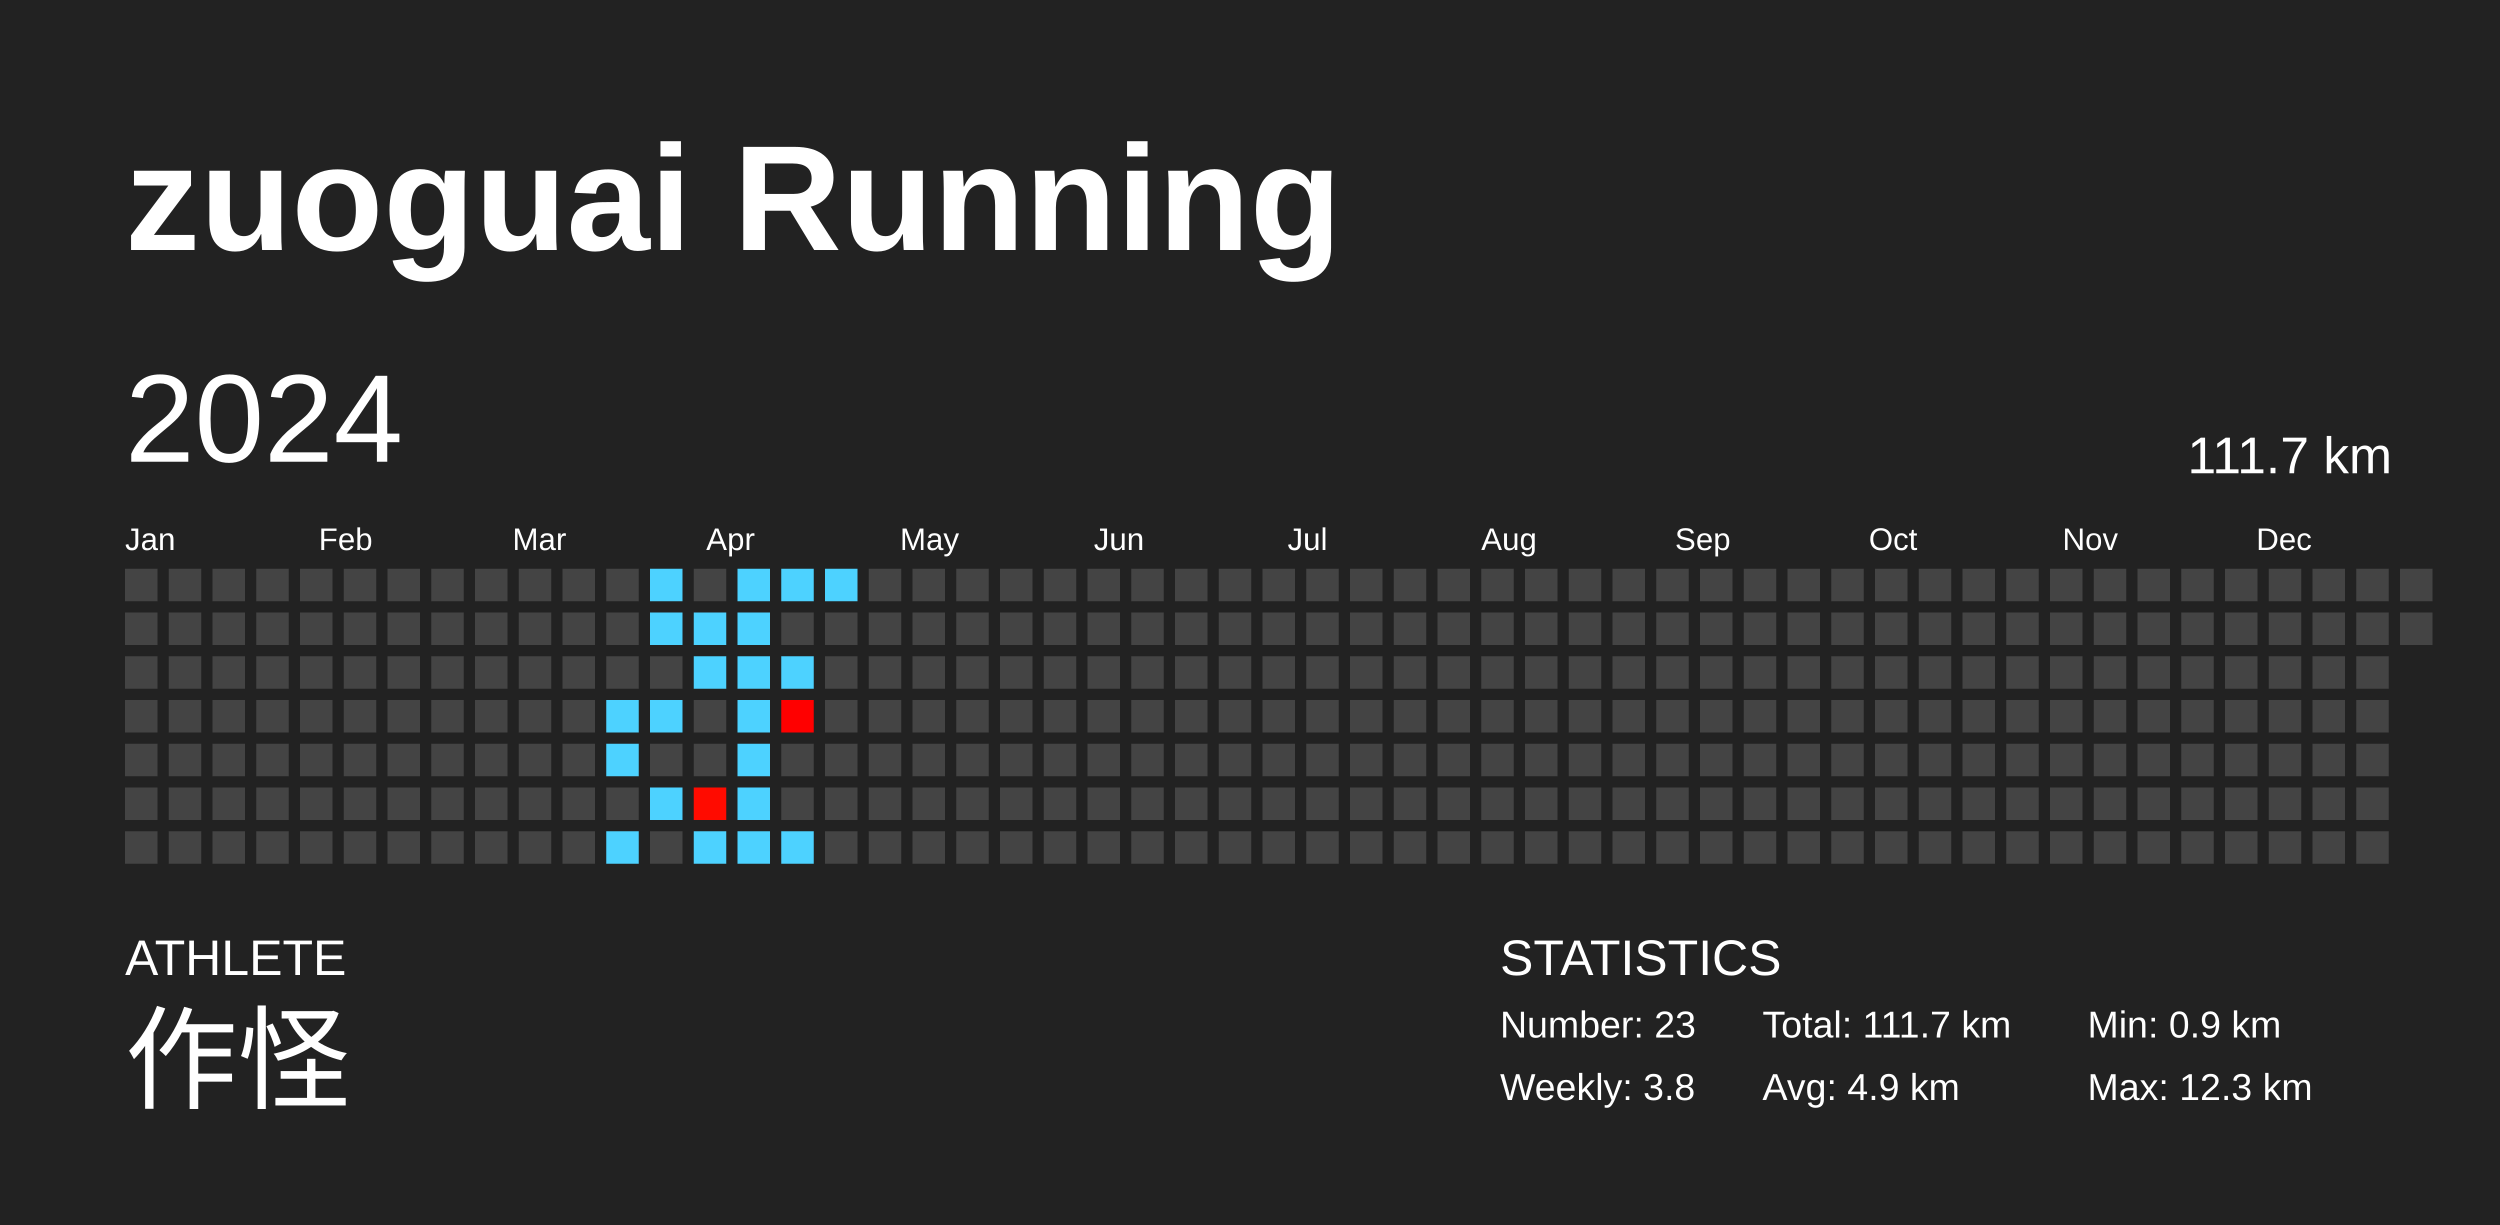
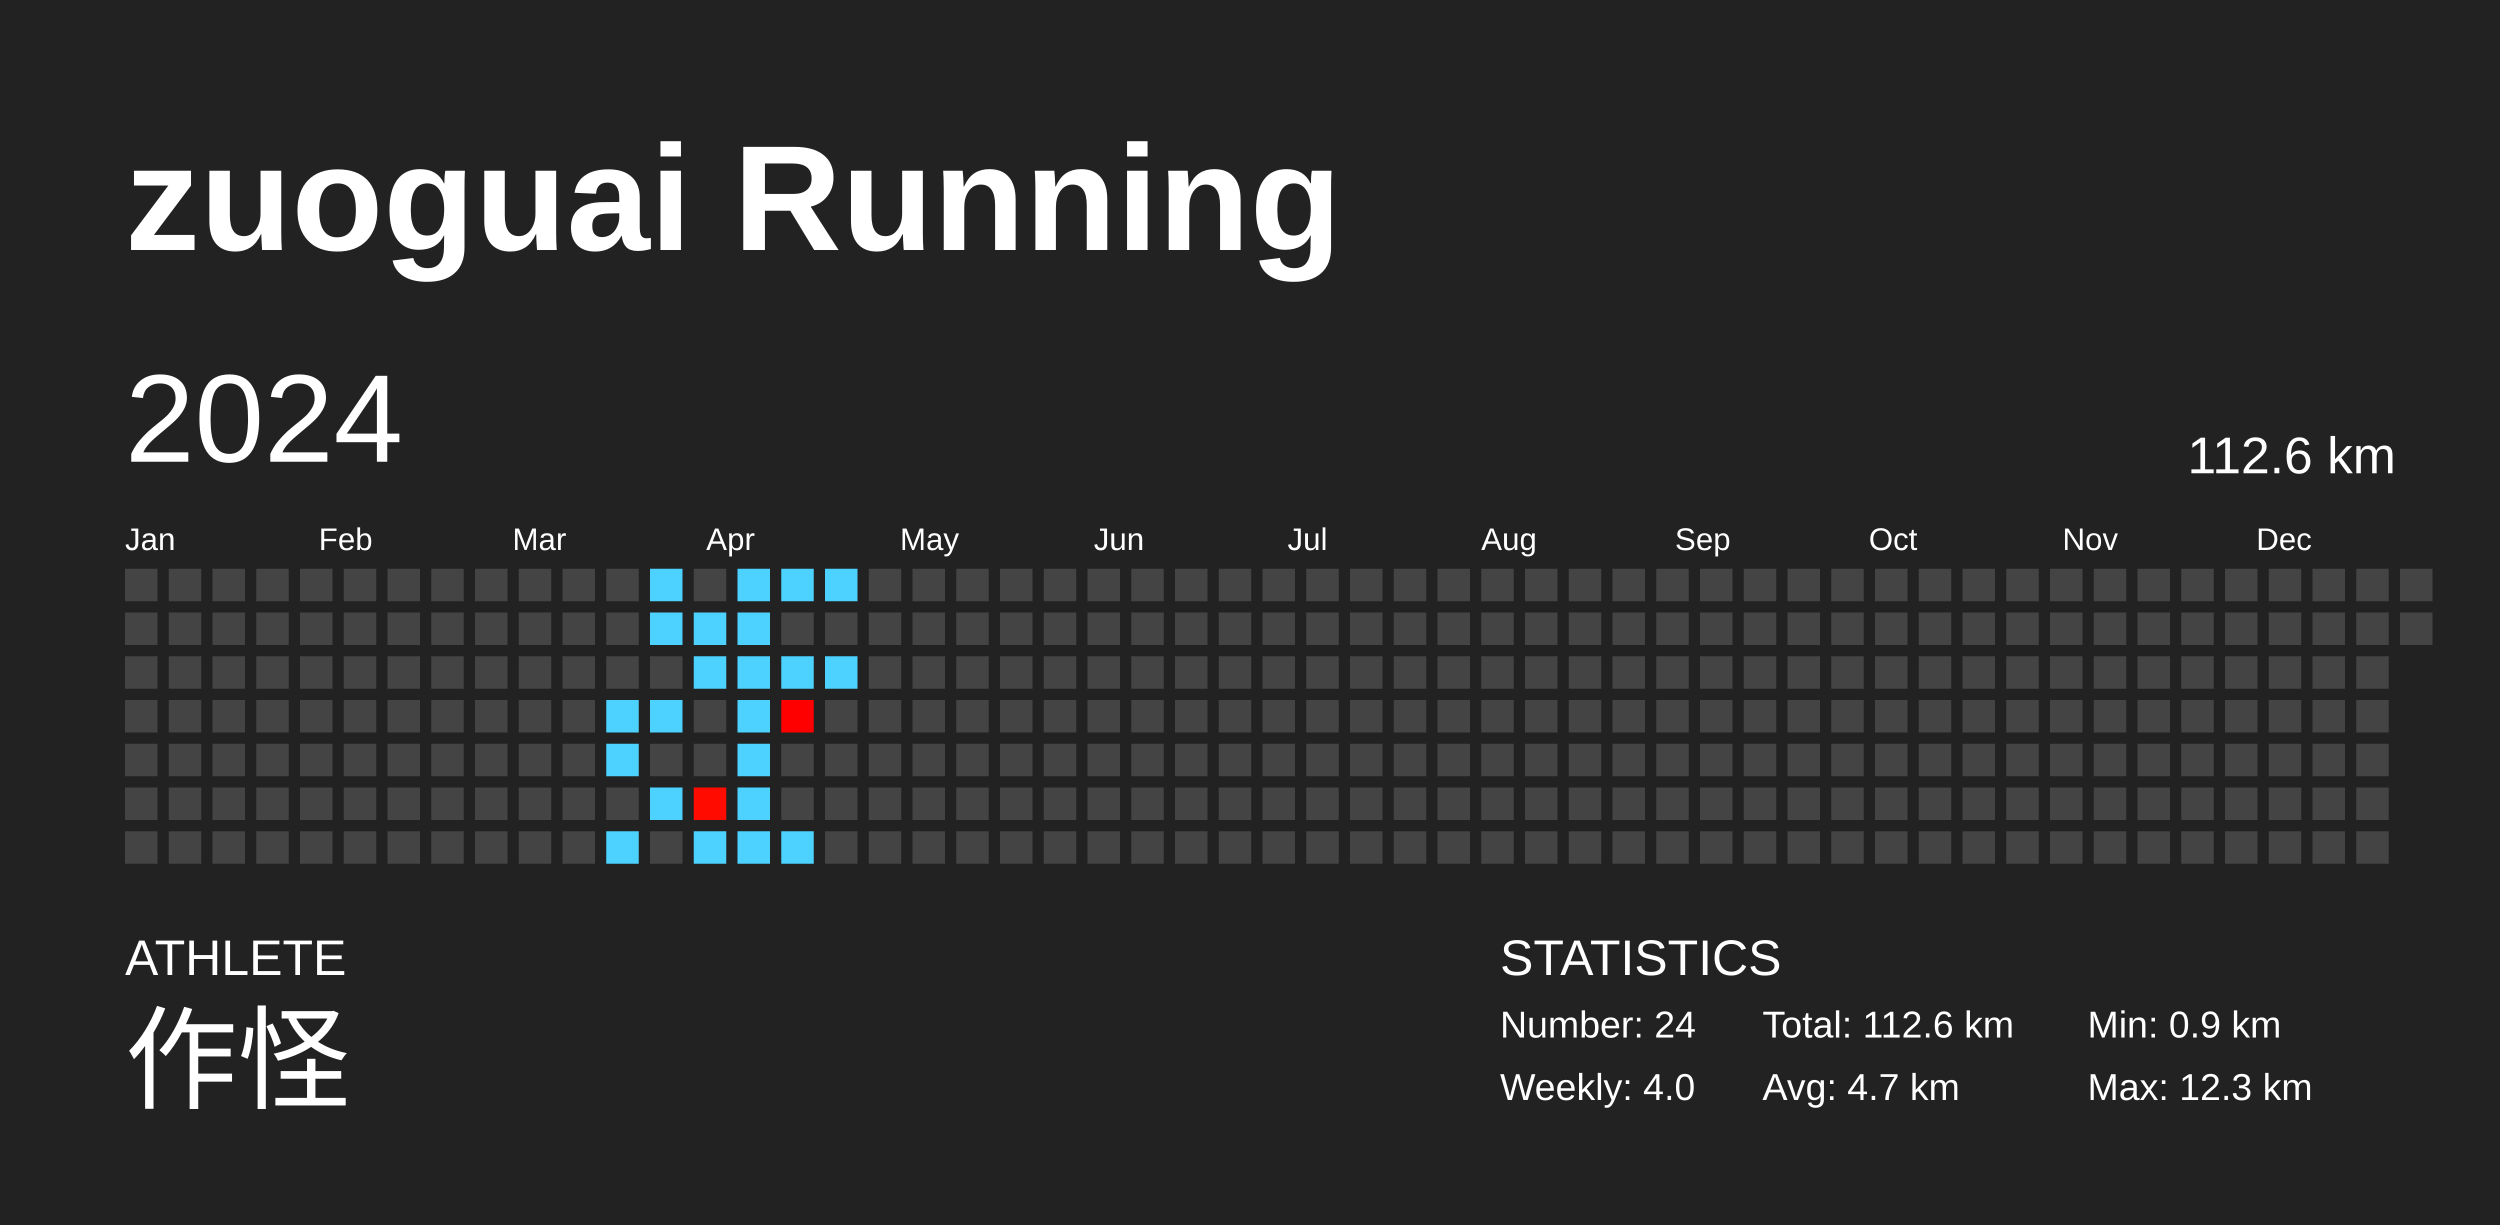
<svg xmlns="http://www.w3.org/2000/svg" baseProfile="full" height="98mm" version="1.1" viewBox="0,0,200,98" width="200mm">
  <defs />
  <rect fill="#222222" height="98" width="200" x="0" y="0" />
  <text fill="#FFFFFF" style="font-size:12px; font-family:Arial; font-weight:bold;" x="10" y="20">zuoguai Running</text>
  <text fill="#FFFFFF" style="font-size:4px; font-family:Arial" x="10" y="78">ATHLETE</text>
  <text fill="#FFFFFF" style="font-size:9px; font-family:Arial" x="10" y="88">作怪</text>
  <text fill="#FFFFFF" style="font-size:4px; font-family:Arial" x="120" y="78">STATISTICS</text>
-   <text fill="#FFFFFF" style="font-size:3px; font-family:Arial" x="120" y="83">Number: 23</text>
-   <text fill="#FFFFFF" style="font-size:3px; font-family:Arial" x="120" y="88">Weekly: 3.8</text>
-   <text fill="#FFFFFF" style="font-size:3px; font-family:Arial" x="141" y="83">Total: 111.7 km</text>
-   <text fill="#FFFFFF" style="font-size:3px; font-family:Arial" x="141" y="88">Avg: 4.9 km</text>
+   <text fill="#FFFFFF" style="font-size:3px; font-family:Arial" x="120" y="83">Number: 24</text>
+   <text fill="#FFFFFF" style="font-size:3px; font-family:Arial" x="120" y="88">Weekly: 4.0</text>
+   <text fill="#FFFFFF" style="font-size:3px; font-family:Arial" x="141" y="83">Total: 112.6 km</text>
+   <text fill="#FFFFFF" style="font-size:3px; font-family:Arial" x="141" y="88">Avg: 4.7 km</text>
  <text fill="#FFFFFF" style="font-size:3px; font-family:Arial" x="167" y="83">Min: 0.9 km</text>
  <text fill="#FFFFFF" style="font-size:3px; font-family:Arial" x="167" y="88">Max: 12.3 km</text>
  <text dominant-baseline="hanging" fill="#FFFFFF" style="font-size:10.0px; font-family:Arial;" x="10" y="30">2024</text>
-   <text dominant-baseline="hanging" fill="#FFFFFF" style="font-size:4.125px; font-family:Arial;" x="175" y="35">111.7 km</text>
+   <text dominant-baseline="hanging" fill="#FFFFFF" style="font-size:4.125px; font-family:Arial;" x="175" y="35">112.6 km</text>
  <text fill="#FFFFFF" style="font-size:2.5px; font-family:Arial" x="10.0" y="44">Jan</text>
  <text fill="#FFFFFF" style="font-size:2.5px; font-family:Arial" x="25.5" y="44">Feb</text>
  <text fill="#FFFFFF" style="font-size:2.5px; font-family:Arial" x="41.0" y="44">Mar</text>
  <text fill="#FFFFFF" style="font-size:2.5px; font-family:Arial" x="56.5" y="44">Apr</text>
  <text fill="#FFFFFF" style="font-size:2.5px; font-family:Arial" x="72.0" y="44">May</text>
  <text fill="#FFFFFF" style="font-size:2.5px; font-family:Arial" x="87.5" y="44">Jun</text>
  <text fill="#FFFFFF" style="font-size:2.5px; font-family:Arial" x="103.0" y="44">Jul</text>
  <text fill="#FFFFFF" style="font-size:2.5px; font-family:Arial" x="118.5" y="44">Aug</text>
  <text fill="#FFFFFF" style="font-size:2.5px; font-family:Arial" x="134.0" y="44">Sep</text>
  <text fill="#FFFFFF" style="font-size:2.5px; font-family:Arial" x="149.5" y="44">Oct</text>
  <text fill="#FFFFFF" style="font-size:2.5px; font-family:Arial" x="165.0" y="44">Nov</text>
  <text fill="#FFFFFF" style="font-size:2.5px; font-family:Arial" x="180.5" y="44">Dec</text>
  <rect fill="#444444" height="2.6" width="2.6" x="10.0" y="45.5" />
  <rect fill="#444444" height="2.6" width="2.6" x="10.0" y="49.0" />
  <rect fill="#444444" height="2.6" width="2.6" x="10.0" y="52.5" />
  <rect fill="#444444" height="2.6" width="2.6" x="10.0" y="56.0" />
  <rect fill="#444444" height="2.6" width="2.6" x="10.0" y="59.5" />
  <rect fill="#444444" height="2.6" width="2.6" x="10.0" y="63.0" />
  <rect fill="#444444" height="2.6" width="2.6" x="10.0" y="66.5" />
  <rect fill="#444444" height="2.6" width="2.6" x="13.5" y="45.5" />
  <rect fill="#444444" height="2.6" width="2.6" x="13.5" y="49.0" />
  <rect fill="#444444" height="2.6" width="2.6" x="13.5" y="52.5" />
  <rect fill="#444444" height="2.6" width="2.6" x="13.5" y="56.0" />
  <rect fill="#444444" height="2.6" width="2.6" x="13.5" y="59.5" />
  <rect fill="#444444" height="2.6" width="2.6" x="13.5" y="63.0" />
  <rect fill="#444444" height="2.6" width="2.6" x="13.5" y="66.5" />
  <rect fill="#444444" height="2.6" width="2.6" x="17.0" y="45.5" />
  <rect fill="#444444" height="2.6" width="2.6" x="17.0" y="49.0" />
  <rect fill="#444444" height="2.6" width="2.6" x="17.0" y="52.5" />
  <rect fill="#444444" height="2.6" width="2.6" x="17.0" y="56.0" />
  <rect fill="#444444" height="2.6" width="2.6" x="17.0" y="59.5" />
  <rect fill="#444444" height="2.6" width="2.6" x="17.0" y="63.0" />
  <rect fill="#444444" height="2.6" width="2.6" x="17.0" y="66.5" />
  <rect fill="#444444" height="2.6" width="2.6" x="20.5" y="45.5" />
  <rect fill="#444444" height="2.6" width="2.6" x="20.5" y="49.0" />
  <rect fill="#444444" height="2.6" width="2.6" x="20.5" y="52.5" />
  <rect fill="#444444" height="2.6" width="2.6" x="20.5" y="56.0" />
  <rect fill="#444444" height="2.6" width="2.6" x="20.5" y="59.5" />
  <rect fill="#444444" height="2.6" width="2.6" x="20.5" y="63.0" />
  <rect fill="#444444" height="2.6" width="2.6" x="20.5" y="66.5" />
  <rect fill="#444444" height="2.6" width="2.6" x="24.0" y="45.5" />
  <rect fill="#444444" height="2.6" width="2.6" x="24.0" y="49.0" />
  <rect fill="#444444" height="2.6" width="2.6" x="24.0" y="52.5" />
  <rect fill="#444444" height="2.6" width="2.6" x="24.0" y="56.0" />
  <rect fill="#444444" height="2.6" width="2.6" x="24.0" y="59.5" />
  <rect fill="#444444" height="2.6" width="2.6" x="24.0" y="63.0" />
  <rect fill="#444444" height="2.6" width="2.6" x="24.0" y="66.5" />
  <rect fill="#444444" height="2.6" width="2.6" x="27.5" y="45.5" />
  <rect fill="#444444" height="2.6" width="2.6" x="27.5" y="49.0" />
  <rect fill="#444444" height="2.6" width="2.6" x="27.5" y="52.5" />
  <rect fill="#444444" height="2.6" width="2.6" x="27.5" y="56.0" />
  <rect fill="#444444" height="2.6" width="2.6" x="27.5" y="59.5" />
  <rect fill="#444444" height="2.6" width="2.6" x="27.5" y="63.0" />
  <rect fill="#444444" height="2.6" width="2.6" x="27.5" y="66.5" />
  <rect fill="#444444" height="2.6" width="2.6" x="31.0" y="45.5" />
  <rect fill="#444444" height="2.6" width="2.6" x="31.0" y="49.0" />
  <rect fill="#444444" height="2.6" width="2.6" x="31.0" y="52.5" />
  <rect fill="#444444" height="2.6" width="2.6" x="31.0" y="56.0" />
  <rect fill="#444444" height="2.6" width="2.6" x="31.0" y="59.5" />
  <rect fill="#444444" height="2.6" width="2.6" x="31.0" y="63.0" />
  <rect fill="#444444" height="2.6" width="2.6" x="31.0" y="66.5" />
  <rect fill="#444444" height="2.6" width="2.6" x="34.5" y="45.5" />
  <rect fill="#444444" height="2.6" width="2.6" x="34.5" y="49.0" />
  <rect fill="#444444" height="2.6" width="2.6" x="34.5" y="52.5" />
  <rect fill="#444444" height="2.6" width="2.6" x="34.5" y="56.0" />
  <rect fill="#444444" height="2.6" width="2.6" x="34.5" y="59.5" />
  <rect fill="#444444" height="2.6" width="2.6" x="34.5" y="63.0" />
  <rect fill="#444444" height="2.6" width="2.6" x="34.5" y="66.5" />
  <rect fill="#444444" height="2.6" width="2.6" x="38.0" y="45.5" />
  <rect fill="#444444" height="2.6" width="2.6" x="38.0" y="49.0" />
  <rect fill="#444444" height="2.6" width="2.6" x="38.0" y="52.5" />
  <rect fill="#444444" height="2.6" width="2.6" x="38.0" y="56.0" />
  <rect fill="#444444" height="2.6" width="2.6" x="38.0" y="59.5" />
  <rect fill="#444444" height="2.6" width="2.6" x="38.0" y="63.0" />
  <rect fill="#444444" height="2.6" width="2.6" x="38.0" y="66.5" />
  <rect fill="#444444" height="2.6" width="2.6" x="41.5" y="45.5" />
  <rect fill="#444444" height="2.6" width="2.6" x="41.5" y="49.0" />
  <rect fill="#444444" height="2.6" width="2.6" x="41.5" y="52.5" />
  <rect fill="#444444" height="2.6" width="2.6" x="41.5" y="56.0" />
  <rect fill="#444444" height="2.6" width="2.6" x="41.5" y="59.5" />
  <rect fill="#444444" height="2.6" width="2.6" x="41.5" y="63.0" />
  <rect fill="#444444" height="2.6" width="2.6" x="41.5" y="66.5" />
  <rect fill="#444444" height="2.6" width="2.6" x="45.0" y="45.5" />
  <rect fill="#444444" height="2.6" width="2.6" x="45.0" y="49.0" />
  <rect fill="#444444" height="2.6" width="2.6" x="45.0" y="52.5" />
  <rect fill="#444444" height="2.6" width="2.6" x="45.0" y="56.0" />
  <rect fill="#444444" height="2.6" width="2.6" x="45.0" y="59.5" />
  <rect fill="#444444" height="2.6" width="2.6" x="45.0" y="63.0" />
  <rect fill="#444444" height="2.6" width="2.6" x="45.0" y="66.5" />
  <rect fill="#444444" height="2.6" width="2.6" x="48.5" y="45.5" />
  <rect fill="#444444" height="2.6" width="2.6" x="48.5" y="49.0" />
  <rect fill="#444444" height="2.6" width="2.6" x="48.5" y="52.5" />
  <rect fill="#4dd2ff" height="2.6" width="2.6" x="48.5" y="56.0" />
  <rect fill="#4dd2ff" height="2.6" width="2.6" x="48.5" y="59.5" />
  <rect fill="#444444" height="2.6" width="2.6" x="48.5" y="63.0" />
  <rect fill="#4dd2ff" height="2.6" width="2.6" x="48.5" y="66.5" />
  <rect fill="#4dd2ff" height="2.6" width="2.6" x="52.0" y="45.5" />
  <rect fill="#4dd2ff" height="2.6" width="2.6" x="52.0" y="49.0" />
  <rect fill="#444444" height="2.6" width="2.6" x="52.0" y="52.5" />
  <rect fill="#4dd2ff" height="2.6" width="2.6" x="52.0" y="56.0" />
  <rect fill="#444444" height="2.6" width="2.6" x="52.0" y="59.5" />
  <rect fill="#4dd2ff" height="2.6" width="2.6" x="52.0" y="63.0" />
  <rect fill="#444444" height="2.6" width="2.6" x="52.0" y="66.5" />
  <rect fill="#444444" height="2.6" width="2.6" x="55.5" y="45.5" />
  <rect fill="#4dd2ff" height="2.6" width="2.6" x="55.5" y="49.0" />
  <rect fill="#4dd2ff" height="2.6" width="2.6" x="55.5" y="52.5" />
  <rect fill="#444444" height="2.6" width="2.6" x="55.5" y="56.0" />
  <rect fill="#444444" height="2.6" width="2.6" x="55.5" y="59.5" />
  <rect fill="#ff0b00" height="2.6" width="2.6" x="55.5" y="63.0" />
  <rect fill="#4dd2ff" height="2.6" width="2.6" x="55.5" y="66.5" />
  <rect fill="#4dd2ff" height="2.6" width="2.6" x="59.0" y="45.5" />
  <rect fill="#4dd2ff" height="2.6" width="2.6" x="59.0" y="49.0" />
  <rect fill="#4dd2ff" height="2.6" width="2.6" x="59.0" y="52.5" />
  <rect fill="#4dd2ff" height="2.6" width="2.6" x="59.0" y="56.0" />
  <rect fill="#4dd2ff" height="2.6" width="2.6" x="59.0" y="59.5" />
  <rect fill="#4dd2ff" height="2.6" width="2.6" x="59.0" y="63.0" />
  <rect fill="#4dd2ff" height="2.6" width="2.6" x="59.0" y="66.5" />
  <rect fill="#4dd2ff" height="2.6" width="2.6" x="62.5" y="45.5" />
  <rect fill="#444444" height="2.6" width="2.6" x="62.5" y="49.0" />
  <rect fill="#4dd2ff" height="2.6" width="2.6" x="62.5" y="52.5" />
  <rect fill="#ff0000" height="2.6" width="2.6" x="62.5" y="56.0" />
  <rect fill="#444444" height="2.6" width="2.6" x="62.5" y="59.5" />
  <rect fill="#444444" height="2.6" width="2.6" x="62.5" y="63.0" />
  <rect fill="#4dd2ff" height="2.6" width="2.6" x="62.5" y="66.5" />
  <rect fill="#4dd2ff" height="2.6" width="2.6" x="66.0" y="45.5" />
  <rect fill="#444444" height="2.6" width="2.6" x="66.0" y="49.0" />
-   <rect fill="#444444" height="2.6" width="2.6" x="66.0" y="52.5" />
+   <rect fill="#4dd2ff" height="2.6" width="2.6" x="66.0" y="52.5" />
  <rect fill="#444444" height="2.6" width="2.6" x="66.0" y="56.0" />
  <rect fill="#444444" height="2.6" width="2.6" x="66.0" y="59.5" />
  <rect fill="#444444" height="2.6" width="2.6" x="66.0" y="63.0" />
  <rect fill="#444444" height="2.6" width="2.6" x="66.0" y="66.5" />
  <rect fill="#444444" height="2.6" width="2.6" x="69.5" y="45.5" />
  <rect fill="#444444" height="2.6" width="2.6" x="69.5" y="49.0" />
  <rect fill="#444444" height="2.6" width="2.6" x="69.5" y="52.5" />
  <rect fill="#444444" height="2.6" width="2.6" x="69.5" y="56.0" />
  <rect fill="#444444" height="2.6" width="2.6" x="69.5" y="59.5" />
  <rect fill="#444444" height="2.6" width="2.6" x="69.5" y="63.0" />
  <rect fill="#444444" height="2.6" width="2.6" x="69.5" y="66.5" />
  <rect fill="#444444" height="2.6" width="2.6" x="73.0" y="45.5" />
  <rect fill="#444444" height="2.6" width="2.6" x="73.0" y="49.0" />
  <rect fill="#444444" height="2.6" width="2.6" x="73.0" y="52.5" />
  <rect fill="#444444" height="2.6" width="2.6" x="73.0" y="56.0" />
  <rect fill="#444444" height="2.6" width="2.6" x="73.0" y="59.5" />
  <rect fill="#444444" height="2.6" width="2.6" x="73.0" y="63.0" />
  <rect fill="#444444" height="2.6" width="2.6" x="73.0" y="66.5" />
  <rect fill="#444444" height="2.6" width="2.6" x="76.5" y="45.5" />
  <rect fill="#444444" height="2.6" width="2.6" x="76.5" y="49.0" />
  <rect fill="#444444" height="2.6" width="2.6" x="76.5" y="52.5" />
  <rect fill="#444444" height="2.6" width="2.6" x="76.5" y="56.0" />
  <rect fill="#444444" height="2.6" width="2.6" x="76.5" y="59.5" />
  <rect fill="#444444" height="2.6" width="2.6" x="76.5" y="63.0" />
  <rect fill="#444444" height="2.6" width="2.6" x="76.5" y="66.5" />
  <rect fill="#444444" height="2.6" width="2.6" x="80.0" y="45.5" />
  <rect fill="#444444" height="2.6" width="2.6" x="80.0" y="49.0" />
  <rect fill="#444444" height="2.6" width="2.6" x="80.0" y="52.5" />
  <rect fill="#444444" height="2.6" width="2.6" x="80.0" y="56.0" />
  <rect fill="#444444" height="2.6" width="2.6" x="80.0" y="59.5" />
  <rect fill="#444444" height="2.6" width="2.6" x="80.0" y="63.0" />
  <rect fill="#444444" height="2.6" width="2.6" x="80.0" y="66.5" />
  <rect fill="#444444" height="2.6" width="2.6" x="83.5" y="45.5" />
  <rect fill="#444444" height="2.6" width="2.6" x="83.5" y="49.0" />
  <rect fill="#444444" height="2.6" width="2.6" x="83.5" y="52.5" />
  <rect fill="#444444" height="2.6" width="2.6" x="83.5" y="56.0" />
  <rect fill="#444444" height="2.6" width="2.6" x="83.5" y="59.5" />
  <rect fill="#444444" height="2.6" width="2.6" x="83.5" y="63.0" />
  <rect fill="#444444" height="2.6" width="2.6" x="83.5" y="66.5" />
  <rect fill="#444444" height="2.6" width="2.6" x="87.0" y="45.5" />
  <rect fill="#444444" height="2.6" width="2.6" x="87.0" y="49.0" />
  <rect fill="#444444" height="2.6" width="2.6" x="87.0" y="52.5" />
  <rect fill="#444444" height="2.6" width="2.6" x="87.0" y="56.0" />
  <rect fill="#444444" height="2.6" width="2.6" x="87.0" y="59.5" />
  <rect fill="#444444" height="2.6" width="2.6" x="87.0" y="63.0" />
  <rect fill="#444444" height="2.6" width="2.6" x="87.0" y="66.5" />
  <rect fill="#444444" height="2.6" width="2.6" x="90.5" y="45.5" />
  <rect fill="#444444" height="2.6" width="2.6" x="90.5" y="49.0" />
  <rect fill="#444444" height="2.6" width="2.6" x="90.5" y="52.5" />
  <rect fill="#444444" height="2.6" width="2.6" x="90.5" y="56.0" />
  <rect fill="#444444" height="2.6" width="2.6" x="90.5" y="59.5" />
  <rect fill="#444444" height="2.6" width="2.6" x="90.5" y="63.0" />
  <rect fill="#444444" height="2.6" width="2.6" x="90.5" y="66.5" />
  <rect fill="#444444" height="2.6" width="2.6" x="94.0" y="45.5" />
  <rect fill="#444444" height="2.6" width="2.6" x="94.0" y="49.0" />
  <rect fill="#444444" height="2.6" width="2.6" x="94.0" y="52.5" />
  <rect fill="#444444" height="2.6" width="2.6" x="94.0" y="56.0" />
  <rect fill="#444444" height="2.6" width="2.6" x="94.0" y="59.5" />
  <rect fill="#444444" height="2.6" width="2.6" x="94.0" y="63.0" />
  <rect fill="#444444" height="2.6" width="2.6" x="94.0" y="66.5" />
  <rect fill="#444444" height="2.6" width="2.6" x="97.5" y="45.5" />
  <rect fill="#444444" height="2.6" width="2.6" x="97.5" y="49.0" />
  <rect fill="#444444" height="2.6" width="2.6" x="97.5" y="52.5" />
  <rect fill="#444444" height="2.6" width="2.6" x="97.5" y="56.0" />
  <rect fill="#444444" height="2.6" width="2.6" x="97.5" y="59.5" />
  <rect fill="#444444" height="2.6" width="2.6" x="97.5" y="63.0" />
  <rect fill="#444444" height="2.6" width="2.6" x="97.5" y="66.5" />
  <rect fill="#444444" height="2.6" width="2.6" x="101.0" y="45.5" />
  <rect fill="#444444" height="2.6" width="2.6" x="101.0" y="49.0" />
  <rect fill="#444444" height="2.6" width="2.6" x="101.0" y="52.5" />
  <rect fill="#444444" height="2.6" width="2.6" x="101.0" y="56.0" />
  <rect fill="#444444" height="2.6" width="2.6" x="101.0" y="59.5" />
  <rect fill="#444444" height="2.6" width="2.6" x="101.0" y="63.0" />
  <rect fill="#444444" height="2.6" width="2.6" x="101.0" y="66.5" />
  <rect fill="#444444" height="2.6" width="2.6" x="104.5" y="45.5" />
  <rect fill="#444444" height="2.6" width="2.6" x="104.5" y="49.0" />
  <rect fill="#444444" height="2.6" width="2.6" x="104.5" y="52.5" />
  <rect fill="#444444" height="2.6" width="2.6" x="104.5" y="56.0" />
  <rect fill="#444444" height="2.6" width="2.6" x="104.5" y="59.5" />
  <rect fill="#444444" height="2.6" width="2.6" x="104.5" y="63.0" />
  <rect fill="#444444" height="2.6" width="2.6" x="104.5" y="66.5" />
  <rect fill="#444444" height="2.6" width="2.6" x="108.0" y="45.5" />
  <rect fill="#444444" height="2.6" width="2.6" x="108.0" y="49.0" />
  <rect fill="#444444" height="2.6" width="2.6" x="108.0" y="52.5" />
  <rect fill="#444444" height="2.6" width="2.6" x="108.0" y="56.0" />
  <rect fill="#444444" height="2.6" width="2.6" x="108.0" y="59.5" />
  <rect fill="#444444" height="2.6" width="2.6" x="108.0" y="63.0" />
  <rect fill="#444444" height="2.6" width="2.6" x="108.0" y="66.5" />
  <rect fill="#444444" height="2.6" width="2.6" x="111.5" y="45.5" />
  <rect fill="#444444" height="2.6" width="2.6" x="111.5" y="49.0" />
  <rect fill="#444444" height="2.6" width="2.6" x="111.5" y="52.5" />
  <rect fill="#444444" height="2.6" width="2.6" x="111.5" y="56.0" />
  <rect fill="#444444" height="2.6" width="2.6" x="111.5" y="59.5" />
  <rect fill="#444444" height="2.6" width="2.6" x="111.5" y="63.0" />
  <rect fill="#444444" height="2.6" width="2.6" x="111.5" y="66.5" />
  <rect fill="#444444" height="2.6" width="2.6" x="115.0" y="45.5" />
  <rect fill="#444444" height="2.6" width="2.6" x="115.0" y="49.0" />
  <rect fill="#444444" height="2.6" width="2.6" x="115.0" y="52.5" />
  <rect fill="#444444" height="2.6" width="2.6" x="115.0" y="56.0" />
  <rect fill="#444444" height="2.6" width="2.6" x="115.0" y="59.5" />
  <rect fill="#444444" height="2.6" width="2.6" x="115.0" y="63.0" />
  <rect fill="#444444" height="2.6" width="2.6" x="115.0" y="66.5" />
  <rect fill="#444444" height="2.6" width="2.6" x="118.5" y="45.5" />
  <rect fill="#444444" height="2.6" width="2.6" x="118.5" y="49.0" />
  <rect fill="#444444" height="2.6" width="2.6" x="118.5" y="52.5" />
  <rect fill="#444444" height="2.6" width="2.6" x="118.5" y="56.0" />
  <rect fill="#444444" height="2.6" width="2.6" x="118.5" y="59.5" />
  <rect fill="#444444" height="2.6" width="2.6" x="118.5" y="63.0" />
  <rect fill="#444444" height="2.6" width="2.6" x="118.5" y="66.5" />
  <rect fill="#444444" height="2.6" width="2.6" x="122.0" y="45.5" />
  <rect fill="#444444" height="2.6" width="2.6" x="122.0" y="49.0" />
  <rect fill="#444444" height="2.6" width="2.6" x="122.0" y="52.5" />
  <rect fill="#444444" height="2.6" width="2.6" x="122.0" y="56.0" />
  <rect fill="#444444" height="2.6" width="2.6" x="122.0" y="59.5" />
  <rect fill="#444444" height="2.6" width="2.6" x="122.0" y="63.0" />
  <rect fill="#444444" height="2.6" width="2.6" x="122.0" y="66.5" />
  <rect fill="#444444" height="2.6" width="2.6" x="125.5" y="45.5" />
  <rect fill="#444444" height="2.6" width="2.6" x="125.5" y="49.0" />
  <rect fill="#444444" height="2.6" width="2.6" x="125.5" y="52.5" />
  <rect fill="#444444" height="2.6" width="2.6" x="125.5" y="56.0" />
  <rect fill="#444444" height="2.6" width="2.6" x="125.5" y="59.5" />
  <rect fill="#444444" height="2.6" width="2.6" x="125.5" y="63.0" />
  <rect fill="#444444" height="2.6" width="2.6" x="125.5" y="66.5" />
  <rect fill="#444444" height="2.6" width="2.6" x="129.0" y="45.5" />
  <rect fill="#444444" height="2.6" width="2.6" x="129.0" y="49.0" />
  <rect fill="#444444" height="2.6" width="2.6" x="129.0" y="52.5" />
  <rect fill="#444444" height="2.6" width="2.6" x="129.0" y="56.0" />
  <rect fill="#444444" height="2.6" width="2.6" x="129.0" y="59.5" />
  <rect fill="#444444" height="2.6" width="2.6" x="129.0" y="63.0" />
  <rect fill="#444444" height="2.6" width="2.6" x="129.0" y="66.5" />
  <rect fill="#444444" height="2.6" width="2.6" x="132.5" y="45.5" />
  <rect fill="#444444" height="2.6" width="2.6" x="132.5" y="49.0" />
  <rect fill="#444444" height="2.6" width="2.6" x="132.5" y="52.5" />
  <rect fill="#444444" height="2.6" width="2.6" x="132.5" y="56.0" />
  <rect fill="#444444" height="2.6" width="2.6" x="132.5" y="59.5" />
  <rect fill="#444444" height="2.6" width="2.6" x="132.5" y="63.0" />
  <rect fill="#444444" height="2.6" width="2.6" x="132.5" y="66.5" />
  <rect fill="#444444" height="2.6" width="2.6" x="136.0" y="45.5" />
  <rect fill="#444444" height="2.6" width="2.6" x="136.0" y="49.0" />
  <rect fill="#444444" height="2.6" width="2.6" x="136.0" y="52.5" />
  <rect fill="#444444" height="2.6" width="2.6" x="136.0" y="56.0" />
  <rect fill="#444444" height="2.6" width="2.6" x="136.0" y="59.5" />
  <rect fill="#444444" height="2.6" width="2.6" x="136.0" y="63.0" />
  <rect fill="#444444" height="2.6" width="2.6" x="136.0" y="66.5" />
  <rect fill="#444444" height="2.6" width="2.6" x="139.5" y="45.5" />
  <rect fill="#444444" height="2.6" width="2.6" x="139.5" y="49.0" />
  <rect fill="#444444" height="2.6" width="2.6" x="139.5" y="52.5" />
  <rect fill="#444444" height="2.6" width="2.6" x="139.5" y="56.0" />
  <rect fill="#444444" height="2.6" width="2.6" x="139.5" y="59.5" />
  <rect fill="#444444" height="2.6" width="2.6" x="139.5" y="63.0" />
  <rect fill="#444444" height="2.6" width="2.6" x="139.5" y="66.5" />
  <rect fill="#444444" height="2.6" width="2.6" x="143.0" y="45.5" />
  <rect fill="#444444" height="2.6" width="2.6" x="143.0" y="49.0" />
  <rect fill="#444444" height="2.6" width="2.6" x="143.0" y="52.5" />
  <rect fill="#444444" height="2.6" width="2.6" x="143.0" y="56.0" />
  <rect fill="#444444" height="2.6" width="2.6" x="143.0" y="59.5" />
  <rect fill="#444444" height="2.6" width="2.6" x="143.0" y="63.0" />
  <rect fill="#444444" height="2.6" width="2.6" x="143.0" y="66.5" />
  <rect fill="#444444" height="2.6" width="2.6" x="146.5" y="45.5" />
  <rect fill="#444444" height="2.6" width="2.6" x="146.5" y="49.0" />
  <rect fill="#444444" height="2.6" width="2.6" x="146.5" y="52.5" />
  <rect fill="#444444" height="2.6" width="2.6" x="146.5" y="56.0" />
  <rect fill="#444444" height="2.6" width="2.6" x="146.5" y="59.5" />
  <rect fill="#444444" height="2.6" width="2.6" x="146.5" y="63.0" />
  <rect fill="#444444" height="2.6" width="2.6" x="146.5" y="66.5" />
  <rect fill="#444444" height="2.6" width="2.6" x="150.0" y="45.5" />
  <rect fill="#444444" height="2.6" width="2.6" x="150.0" y="49.0" />
  <rect fill="#444444" height="2.6" width="2.6" x="150.0" y="52.5" />
  <rect fill="#444444" height="2.6" width="2.6" x="150.0" y="56.0" />
  <rect fill="#444444" height="2.6" width="2.6" x="150.0" y="59.5" />
  <rect fill="#444444" height="2.6" width="2.6" x="150.0" y="63.0" />
  <rect fill="#444444" height="2.6" width="2.6" x="150.0" y="66.5" />
  <rect fill="#444444" height="2.6" width="2.6" x="153.5" y="45.5" />
  <rect fill="#444444" height="2.6" width="2.6" x="153.5" y="49.0" />
  <rect fill="#444444" height="2.6" width="2.6" x="153.5" y="52.5" />
  <rect fill="#444444" height="2.6" width="2.6" x="153.5" y="56.0" />
  <rect fill="#444444" height="2.6" width="2.6" x="153.5" y="59.5" />
  <rect fill="#444444" height="2.6" width="2.6" x="153.5" y="63.0" />
  <rect fill="#444444" height="2.6" width="2.6" x="153.5" y="66.5" />
  <rect fill="#444444" height="2.6" width="2.6" x="157.0" y="45.5" />
  <rect fill="#444444" height="2.6" width="2.6" x="157.0" y="49.0" />
  <rect fill="#444444" height="2.6" width="2.6" x="157.0" y="52.5" />
  <rect fill="#444444" height="2.6" width="2.6" x="157.0" y="56.0" />
  <rect fill="#444444" height="2.6" width="2.6" x="157.0" y="59.5" />
  <rect fill="#444444" height="2.6" width="2.6" x="157.0" y="63.0" />
  <rect fill="#444444" height="2.6" width="2.6" x="157.0" y="66.5" />
  <rect fill="#444444" height="2.6" width="2.6" x="160.5" y="45.5" />
  <rect fill="#444444" height="2.6" width="2.6" x="160.5" y="49.0" />
  <rect fill="#444444" height="2.6" width="2.6" x="160.5" y="52.5" />
  <rect fill="#444444" height="2.6" width="2.6" x="160.5" y="56.0" />
  <rect fill="#444444" height="2.6" width="2.6" x="160.5" y="59.5" />
  <rect fill="#444444" height="2.6" width="2.6" x="160.5" y="63.0" />
  <rect fill="#444444" height="2.6" width="2.6" x="160.5" y="66.5" />
  <rect fill="#444444" height="2.6" width="2.6" x="164.0" y="45.5" />
  <rect fill="#444444" height="2.6" width="2.6" x="164.0" y="49.0" />
  <rect fill="#444444" height="2.6" width="2.6" x="164.0" y="52.5" />
  <rect fill="#444444" height="2.6" width="2.6" x="164.0" y="56.0" />
  <rect fill="#444444" height="2.6" width="2.6" x="164.0" y="59.5" />
  <rect fill="#444444" height="2.6" width="2.6" x="164.0" y="63.0" />
  <rect fill="#444444" height="2.6" width="2.6" x="164.0" y="66.5" />
  <rect fill="#444444" height="2.6" width="2.6" x="167.5" y="45.5" />
  <rect fill="#444444" height="2.6" width="2.6" x="167.5" y="49.0" />
  <rect fill="#444444" height="2.6" width="2.6" x="167.5" y="52.5" />
  <rect fill="#444444" height="2.6" width="2.6" x="167.5" y="56.0" />
  <rect fill="#444444" height="2.6" width="2.6" x="167.5" y="59.5" />
  <rect fill="#444444" height="2.6" width="2.6" x="167.5" y="63.0" />
  <rect fill="#444444" height="2.6" width="2.6" x="167.5" y="66.5" />
  <rect fill="#444444" height="2.6" width="2.6" x="171.0" y="45.5" />
  <rect fill="#444444" height="2.6" width="2.6" x="171.0" y="49.0" />
  <rect fill="#444444" height="2.6" width="2.6" x="171.0" y="52.5" />
  <rect fill="#444444" height="2.6" width="2.6" x="171.0" y="56.0" />
  <rect fill="#444444" height="2.6" width="2.6" x="171.0" y="59.5" />
  <rect fill="#444444" height="2.6" width="2.6" x="171.0" y="63.0" />
  <rect fill="#444444" height="2.6" width="2.6" x="171.0" y="66.5" />
  <rect fill="#444444" height="2.6" width="2.6" x="174.5" y="45.5" />
  <rect fill="#444444" height="2.6" width="2.6" x="174.5" y="49.0" />
  <rect fill="#444444" height="2.6" width="2.6" x="174.5" y="52.5" />
  <rect fill="#444444" height="2.6" width="2.6" x="174.5" y="56.0" />
  <rect fill="#444444" height="2.6" width="2.6" x="174.5" y="59.5" />
  <rect fill="#444444" height="2.6" width="2.6" x="174.5" y="63.0" />
  <rect fill="#444444" height="2.6" width="2.6" x="174.5" y="66.5" />
  <rect fill="#444444" height="2.6" width="2.6" x="178.0" y="45.5" />
  <rect fill="#444444" height="2.6" width="2.6" x="178.0" y="49.0" />
  <rect fill="#444444" height="2.6" width="2.6" x="178.0" y="52.5" />
  <rect fill="#444444" height="2.6" width="2.6" x="178.0" y="56.0" />
  <rect fill="#444444" height="2.6" width="2.6" x="178.0" y="59.5" />
  <rect fill="#444444" height="2.6" width="2.6" x="178.0" y="63.0" />
  <rect fill="#444444" height="2.6" width="2.6" x="178.0" y="66.5" />
  <rect fill="#444444" height="2.6" width="2.6" x="181.5" y="45.5" />
  <rect fill="#444444" height="2.6" width="2.6" x="181.5" y="49.0" />
  <rect fill="#444444" height="2.6" width="2.6" x="181.5" y="52.5" />
  <rect fill="#444444" height="2.6" width="2.6" x="181.5" y="56.0" />
  <rect fill="#444444" height="2.6" width="2.6" x="181.5" y="59.5" />
  <rect fill="#444444" height="2.6" width="2.6" x="181.5" y="63.0" />
  <rect fill="#444444" height="2.6" width="2.6" x="181.5" y="66.5" />
  <rect fill="#444444" height="2.6" width="2.6" x="185.0" y="45.5" />
  <rect fill="#444444" height="2.6" width="2.6" x="185.0" y="49.0" />
  <rect fill="#444444" height="2.6" width="2.6" x="185.0" y="52.5" />
  <rect fill="#444444" height="2.6" width="2.6" x="185.0" y="56.0" />
  <rect fill="#444444" height="2.6" width="2.6" x="185.0" y="59.5" />
  <rect fill="#444444" height="2.6" width="2.6" x="185.0" y="63.0" />
  <rect fill="#444444" height="2.6" width="2.6" x="185.0" y="66.5" />
  <rect fill="#444444" height="2.6" width="2.6" x="188.5" y="45.5" />
  <rect fill="#444444" height="2.6" width="2.6" x="188.5" y="49.0" />
  <rect fill="#444444" height="2.6" width="2.6" x="188.5" y="52.5" />
  <rect fill="#444444" height="2.6" width="2.6" x="188.5" y="56.0" />
  <rect fill="#444444" height="2.6" width="2.6" x="188.5" y="59.5" />
  <rect fill="#444444" height="2.6" width="2.6" x="188.5" y="63.0" />
  <rect fill="#444444" height="2.6" width="2.6" x="188.5" y="66.5" />
  <rect fill="#444444" height="2.6" width="2.6" x="192.0" y="45.5" />
  <rect fill="#444444" height="2.6" width="2.6" x="192.0" y="49.0" />
</svg>
